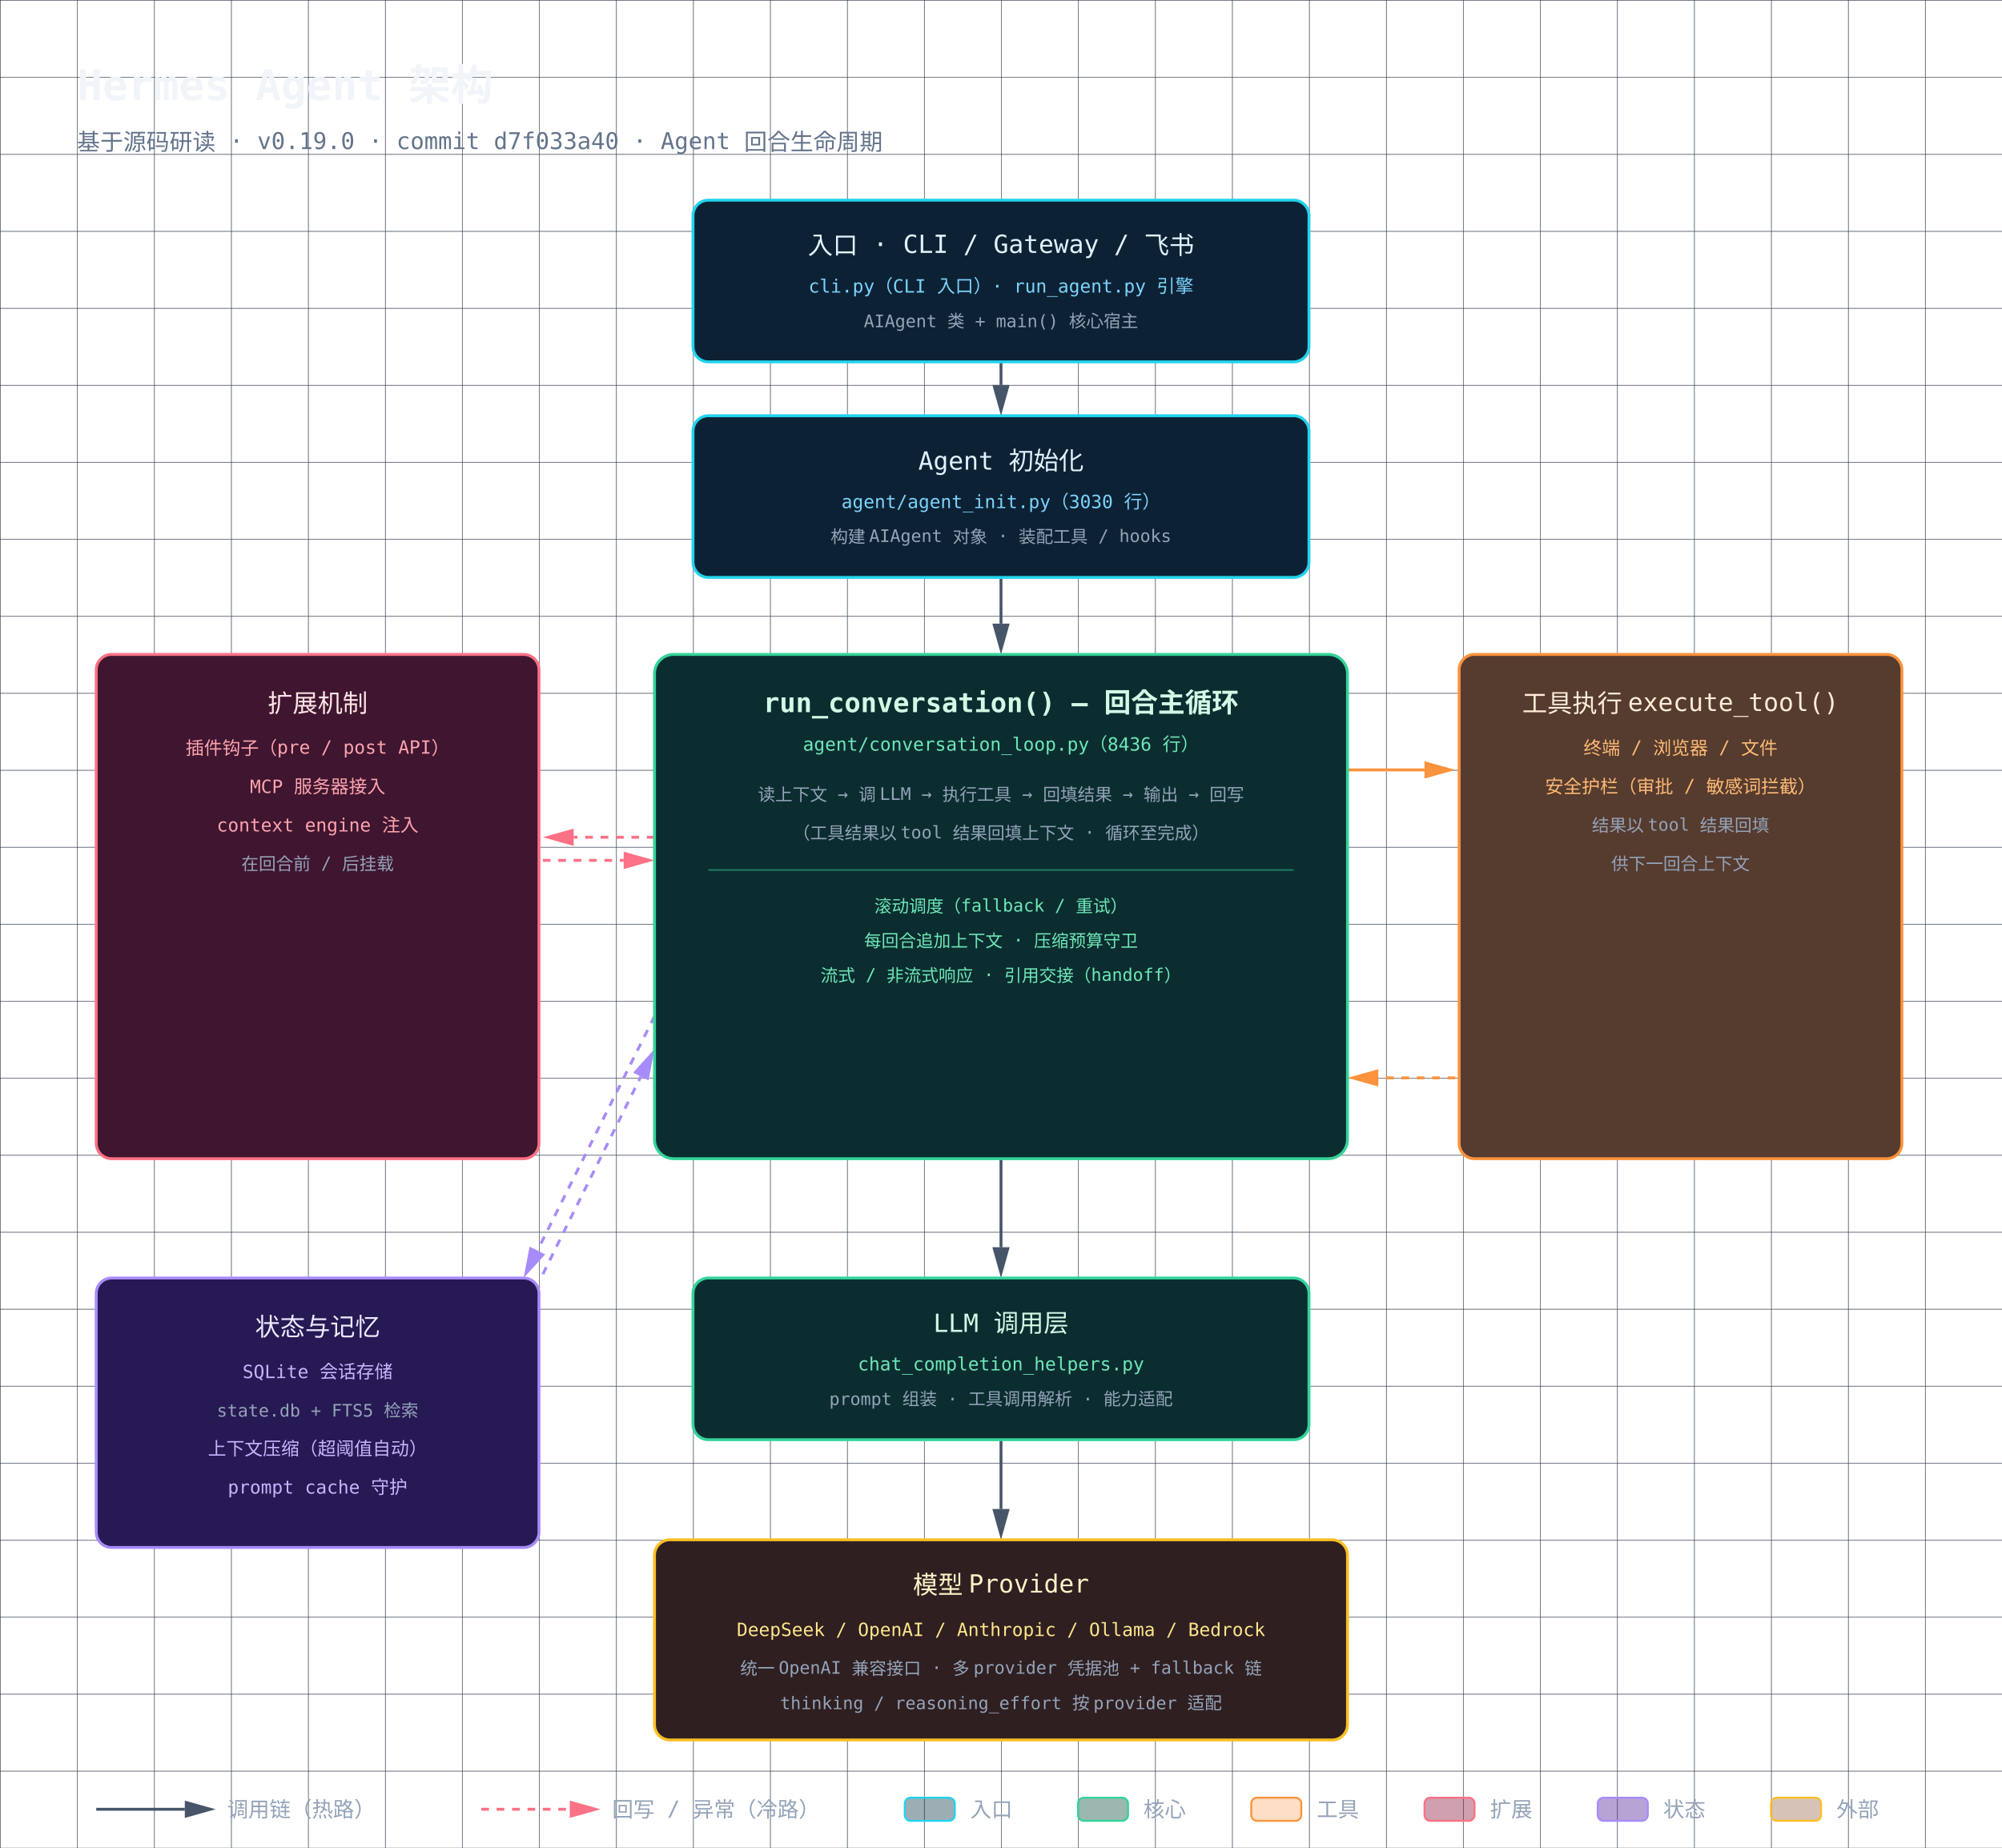
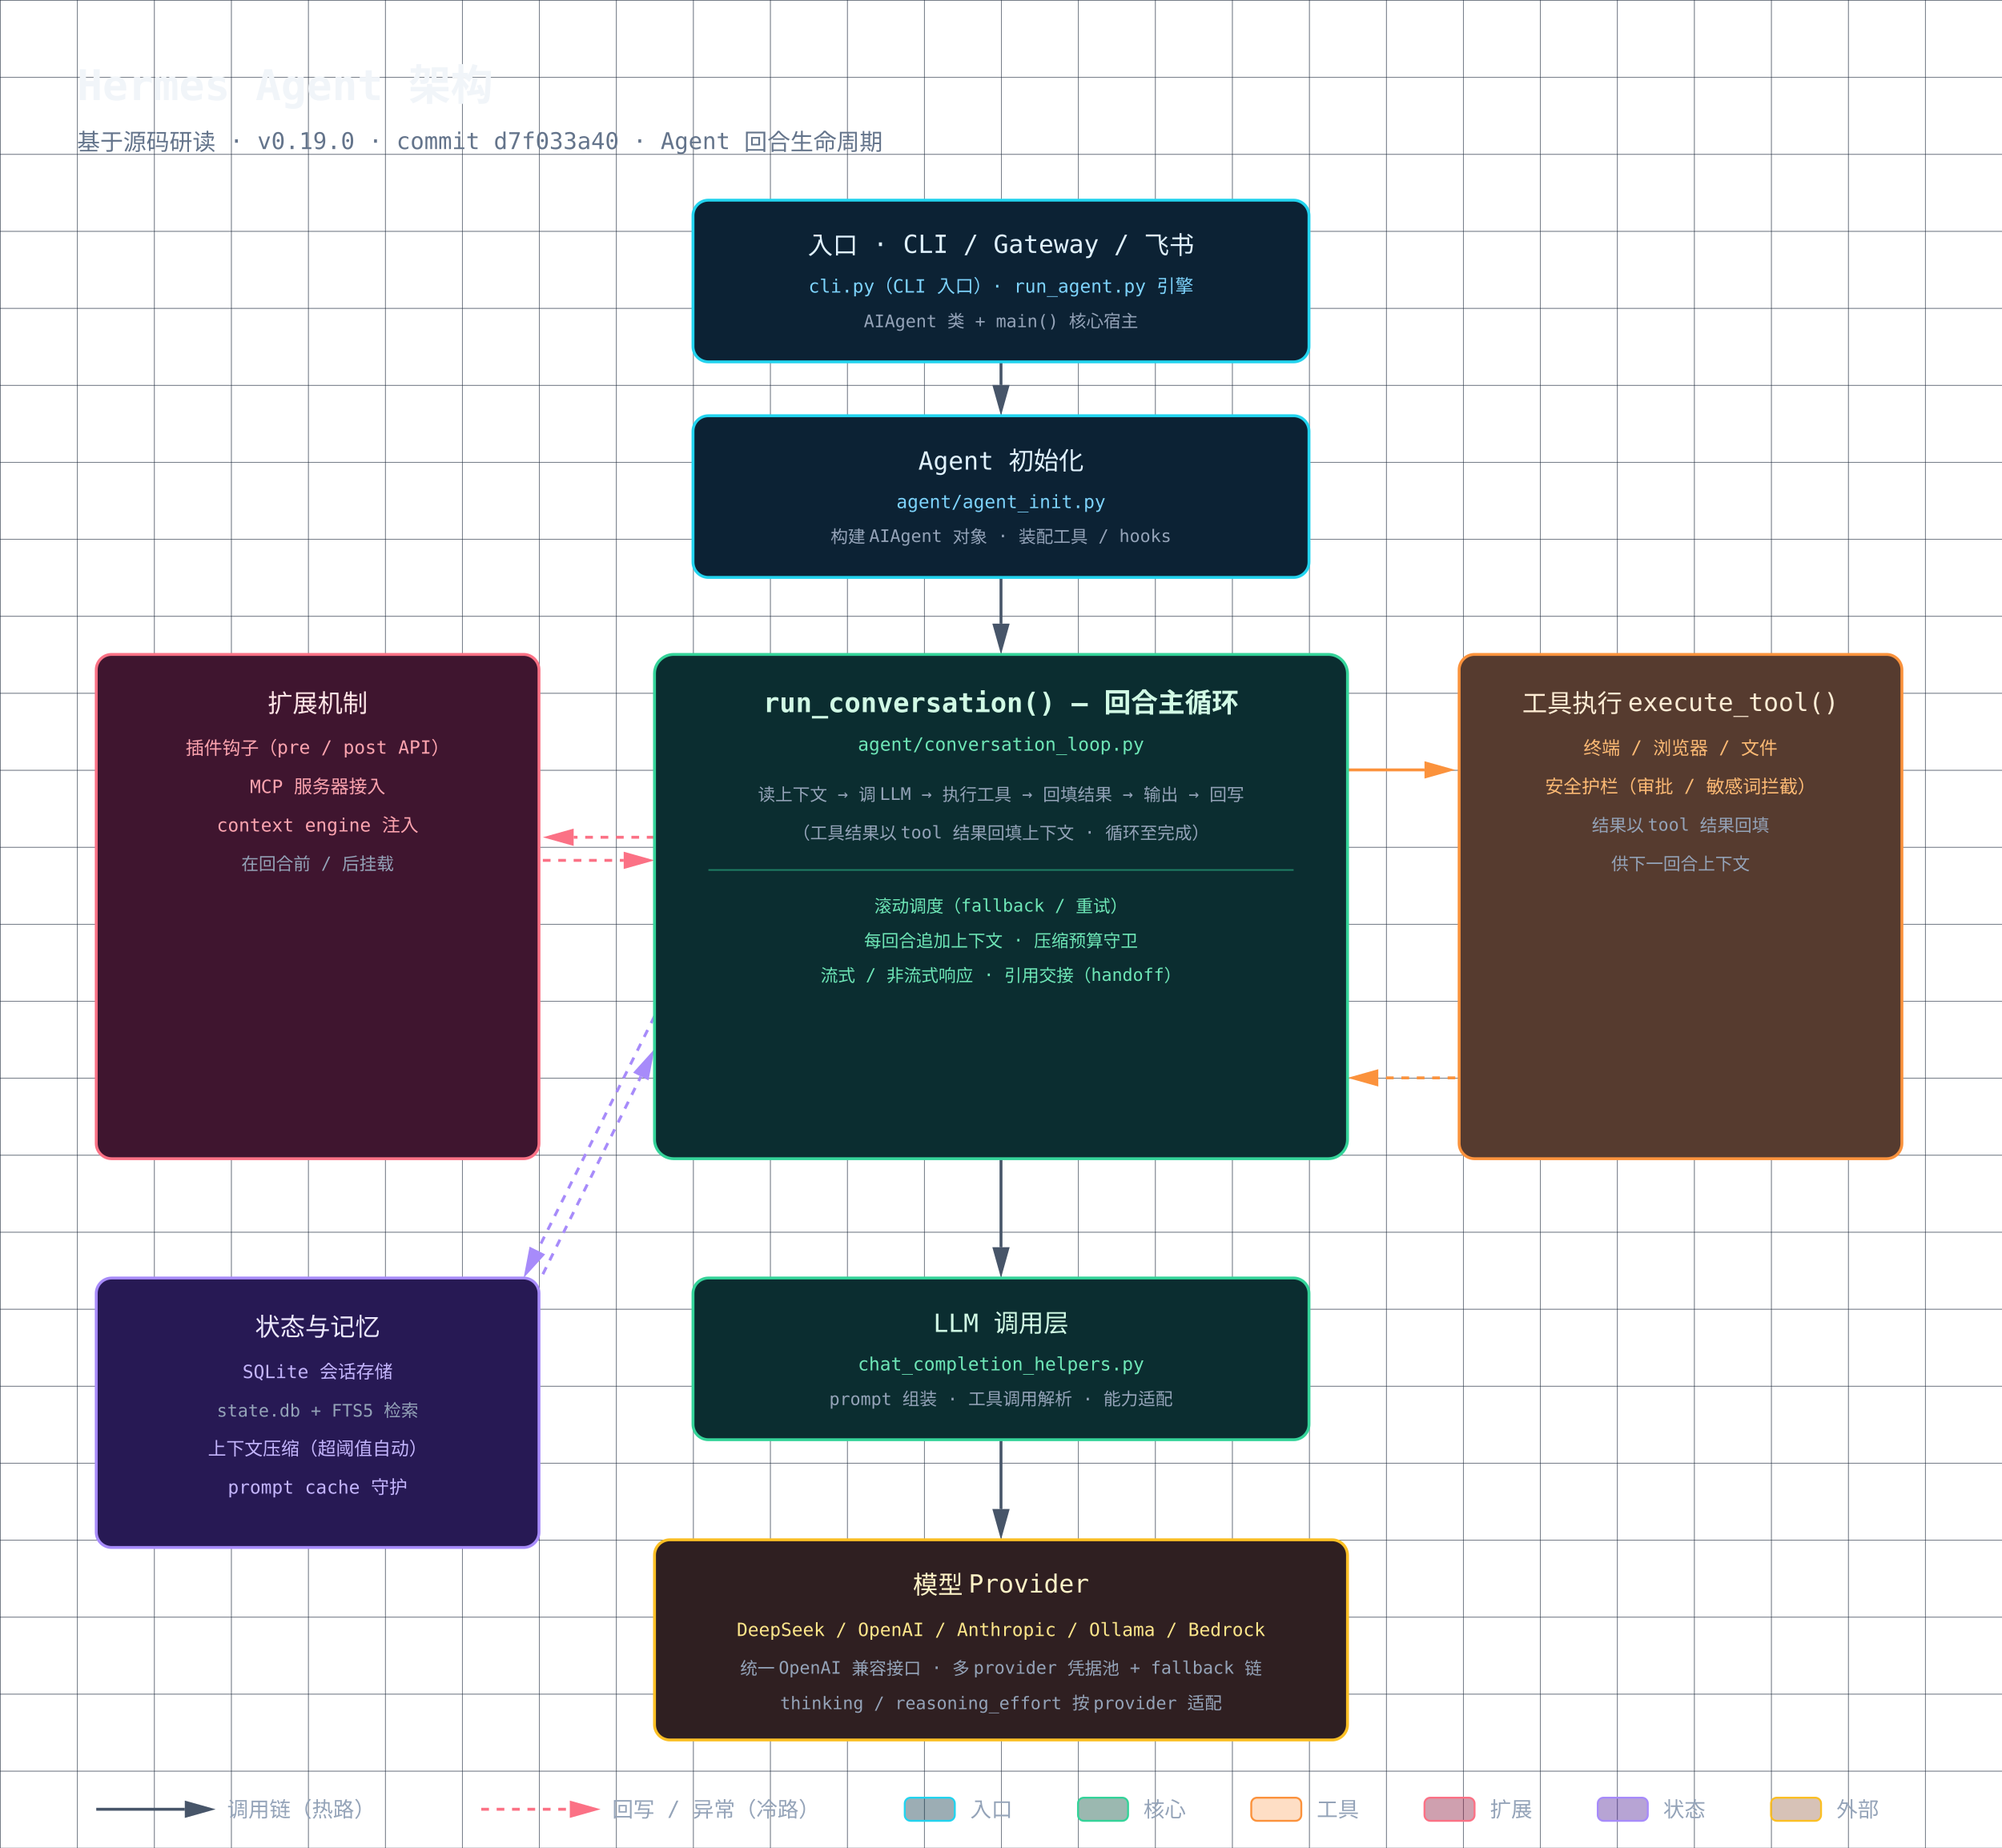
<svg xmlns="http://www.w3.org/2000/svg" viewBox="0 0 1040 960" font-family="'JetBrains Mono',ui-monospace,monospace">
  <defs>
    <pattern id="grid" width="40" height="40" patternUnits="userSpaceOnUse">
      <path d="M 40 0 L 0 0 0 40" fill="none" stroke="#1e293b" stroke-width="0.5" />
    </pattern>
    <marker id="arr" markerWidth="9" markerHeight="9" refX="7" refY="4" orient="auto">
      <path d="M0,0 L8,4 L0,8 z" fill="#475569" />
    </marker>
    <marker id="arrd" markerWidth="9" markerHeight="9" refX="7" refY="4" orient="auto">
      <path d="M0,0 L8,4 L0,8 z" fill="#fb7185" />
    </marker>
  </defs>
  <rect width="1040" height="1220" fill="url(#grid)" />
  <text x="40" y="52" font-size="22" font-weight="600" fill="#f1f5f9">Hermes Agent 架构</text>
  <text x="40" y="78" font-size="12" fill="#64748b">基于源码研读 · v0.19.0 · commit d7f033a40 · Agent 回合生命周期</text>
  <line x1="520" y1="188" x2="520.0" y2="200.0" stroke="#475569" stroke-width="1.5" />
  <polygon points="520.0,216.0 515.5,200.0 524.5,200.0" fill="#475569" />
  <line x1="520" y1="300" x2="520.0" y2="324.0" stroke="#475569" stroke-width="1.5" />
  <polygon points="520.0,340.0 515.5,324.0 524.5,324.0" fill="#475569" />
  <line x1="520" y1="602" x2="520.0" y2="648.0" stroke="#475569" stroke-width="1.5" />
  <polygon points="520.0,664.0 515.5,648.0 524.5,648.0" fill="#475569" />
  <line x1="520" y1="748" x2="520.0" y2="784.0" stroke="#475569" stroke-width="1.5" />
  <polygon points="520.0,800.0 515.5,784.0 524.5,784.0" fill="#475569" />
  <line x1="340" y1="435" x2="298.0" y2="435.0" stroke="#fb7185" stroke-width="1.5" stroke-dasharray="4,4" />
  <polygon points="282.0,435.0 298.0,430.5 298.0,439.5" fill="#fb7185" />
  <line x1="282" y1="447" x2="324.0" y2="447.0" stroke="#fb7185" stroke-width="1.5" stroke-dasharray="4,4" />
  <polygon points="340.0,447.0 324.0,451.5 324.0,442.5" fill="#fb7185" />
  <line x1="700" y1="400" x2="740.0" y2="400.0" stroke="#fb923c" stroke-width="1.5" />
  <polygon points="756.0,400.0 740.0,404.5 740.0,395.5" fill="#fb923c" />
  <line x1="756" y1="560" x2="716.0" y2="560.0" stroke="#fb923c" stroke-width="1.5" stroke-dasharray="4,4" />
  <polygon points="700.0,560.0 716.0,555.5 716.0,564.5" fill="#fb923c" />
  <line x1="340" y1="528" x2="279.2" y2="649.7" stroke="#a78bfa" stroke-width="1.5" stroke-dasharray="4,4" />
  <polygon points="272.0,664.0 275.1,647.7 283.2,651.7" fill="#a78bfa" />
  <line x1="282" y1="662" x2="332.9" y2="559.3" stroke="#a78bfa" stroke-width="1.5" stroke-dasharray="4,4" />
  <polygon points="340.0,545.0 336.9,561.3 328.9,557.3" fill="#a78bfa" />
  <g>
    <rect x="360" y="104" width="320" height="84" rx="8" fill="#0f172a" />
    <rect x="360" y="104" width="320" height="84" rx="8" fill="rgba(8,51,68,0.4)" stroke="#22d3ee" stroke-width="1.5" />
    <text x="520" y="132" font-size="13" fill="#e0f2fe" text-anchor="middle">入口 · CLI / Gateway / 飞书</text>
    <text x="520" y="152" font-size="9.5" fill="#7dd3fc" text-anchor="middle">cli.py（CLI 入口）· run_agent.py 引擎</text>
    <text x="520" y="170" font-size="9" fill="#94a3b8" text-anchor="middle">AIAgent 类 + main() 核心宿主</text>
  </g>
  <g>
    <rect x="360" y="216" width="320" height="84" rx="8" fill="#0f172a" />
    <rect x="360" y="216" width="320" height="84" rx="8" fill="rgba(8,51,68,0.4)" stroke="#22d3ee" stroke-width="1.5" />
    <text x="520" y="244" font-size="13" fill="#e0f2fe" text-anchor="middle">Agent 初始化</text>
-     <text x="520" y="264" font-size="9.5" fill="#7dd3fc" text-anchor="middle">agent/agent_init.py（3030 行）</text>
+     <text x="520" y="264" font-size="9.5" fill="#7dd3fc" text-anchor="middle">agent/agent_init.py</text>
    <text x="520" y="282" font-size="9" fill="#94a3b8" text-anchor="middle">构建 AIAgent 对象 · 装配工具 / hooks</text>
  </g>
  <g>
    <rect x="340" y="340" width="360" height="262" rx="10" fill="#0f172a" />
    <rect x="340" y="340" width="360" height="262" rx="10" fill="rgba(6,78,59,0.4)" stroke="#34d399" stroke-width="1.5" />
    <text x="520" y="370" font-size="14" font-weight="600" fill="#d1fae5" text-anchor="middle">run_conversation() — 回合主循环</text>
-     <text x="520" y="390" font-size="9.5" fill="#6ee7b7" text-anchor="middle">agent/conversation_loop.py（8436 行）</text>
+     <text x="520" y="390" font-size="9.5" fill="#6ee7b7" text-anchor="middle">agent/conversation_loop.py</text>
    <text x="520" y="416" font-size="9" fill="#94a3b8" text-anchor="middle">读上下文 → 调 LLM → 执行工具 → 回填结果 → 输出 → 回写</text>
    <text x="520" y="436" font-size="9" fill="#94a3b8" text-anchor="middle">（工具结果以 tool 结果回填上下文 · 循环至完成）</text>
    <line x1="368" y1="452" x2="672" y2="452" stroke="#34d399" stroke-width="0.8" opacity="0.5" />
    <text x="520" y="474" font-size="9" fill="#6ee7b7" text-anchor="middle">滚动调度（fallback / 重试）</text>
    <text x="520" y="492" font-size="9" fill="#6ee7b7" text-anchor="middle">每回合追加上下文 · 压缩预算守卫</text>
    <text x="520" y="510" font-size="9" fill="#6ee7b7" text-anchor="middle">流式 / 非流式响应 · 引用交接（handoff）</text>
  </g>
  <g>
    <rect x="360" y="664" width="320" height="84" rx="8" fill="#0f172a" />
    <rect x="360" y="664" width="320" height="84" rx="8" fill="rgba(6,78,59,0.4)" stroke="#34d399" stroke-width="1.5" />
    <text x="520" y="692" font-size="13" fill="#d1fae5" text-anchor="middle">LLM 调用层</text>
    <text x="520" y="712" font-size="9.5" fill="#6ee7b7" text-anchor="middle">chat_completion_helpers.py</text>
    <text x="520" y="730" font-size="9" fill="#94a3b8" text-anchor="middle">prompt 组装 · 工具调用解析 · 能力适配</text>
  </g>
  <g>
    <rect x="340" y="800" width="360" height="104" rx="8" fill="#0f172a" />
    <rect x="340" y="800" width="360" height="104" rx="8" fill="rgba(120,53,15,0.3)" stroke="#fbbf24" stroke-width="1.5" />
    <text x="520" y="828" font-size="13" fill="#fef3c7" text-anchor="middle">模型 Provider</text>
    <text x="520" y="850" font-size="9.5" fill="#fde68a" text-anchor="middle">DeepSeek / OpenAI / Anthropic / Ollama / Bedrock</text>
    <text x="520" y="870" font-size="9" fill="#94a3b8" text-anchor="middle">统一 OpenAI 兼容接口 · 多 provider 凭据池 + fallback 链</text>
    <text x="520" y="888" font-size="9" fill="#94a3b8" text-anchor="middle">thinking / reasoning_effort 按 provider 适配</text>
  </g>
  <g>
    <rect x="50" y="340" width="230" height="262" rx="8" fill="#0f172a" />
    <rect x="50" y="340" width="230" height="262" rx="8" fill="rgba(136,19,55,0.4)" stroke="#fb7185" stroke-width="1.5" />
    <text x="165" y="370" font-size="13" fill="#ffe4e6" text-anchor="middle">扩展机制</text>
    <text x="165" y="392" font-size="9.5" fill="#fda4af" text-anchor="middle">插件钩子（pre / post API）</text>
    <text x="165" y="412" font-size="9.5" fill="#fda4af" text-anchor="middle">MCP 服务器接入</text>
    <text x="165" y="432" font-size="9.5" fill="#fda4af" text-anchor="middle">context engine 注入</text>
    <text x="165" y="452" font-size="9" fill="#94a3b8" text-anchor="middle">在回合前 / 后挂载</text>
  </g>
  <g>
    <rect x="50" y="664" width="230" height="140" rx="8" fill="#0f172a" />
    <rect x="50" y="664" width="230" height="140" rx="8" fill="rgba(76,29,149,0.4)" stroke="#a78bfa" stroke-width="1.5" />
    <text x="165" y="694" font-size="13" fill="#ede9fe" text-anchor="middle">状态与记忆</text>
    <text x="165" y="716" font-size="9.5" fill="#c4b5fd" text-anchor="middle">SQLite 会话存储</text>
    <text x="165" y="736" font-size="9" fill="#94a3b8" text-anchor="middle">state.db + FTS5 检索</text>
    <text x="165" y="756" font-size="9.5" fill="#c4b5fd" text-anchor="middle">上下文压缩（超阈值自动）</text>
    <text x="165" y="776" font-size="9.5" fill="#c4b5fd" text-anchor="middle">prompt cache 守护</text>
  </g>
  <g>
    <rect x="758" y="340" width="230" height="262" rx="8" fill="#0f172a" />
    <rect x="758" y="340" width="230" height="262" rx="8" fill="rgba(251,146,60,0.3)" stroke="#fb923c" stroke-width="1.5" />
    <text x="873" y="370" font-size="13" fill="#ffedd5" text-anchor="middle">工具执行 execute_tool()</text>
    <text x="873" y="392" font-size="9.5" fill="#fdba74" text-anchor="middle">终端 / 浏览器 / 文件</text>
    <text x="873" y="412" font-size="9.5" fill="#fdba74" text-anchor="middle">安全护栏（审批 / 敏感词拦截）</text>
    <text x="873" y="432" font-size="9" fill="#94a3b8" text-anchor="middle">结果以 tool 结果回填</text>
    <text x="873" y="452" font-size="9" fill="#94a3b8" text-anchor="middle">供下一回合上下文</text>
  </g>
  <g font-size="11">
    <line x1="50" y1="940" x2="96.0" y2="940.0" stroke="#475569" stroke-width="1.5" />
    <polygon points="112.0,940.0 96.0,944.5 96.0,935.5" fill="#475569" />
    <text x="118" y="944" fill="#94a3b8">调用链（热路）</text>
    <line x1="250" y1="940" x2="296.0" y2="940.0" stroke="#fb7185" stroke-width="1.5" stroke-dasharray="4,4" />
    <polygon points="312.0,940.0 296.0,944.5 296.0,935.5" fill="#fb7185" />
    <text x="318" y="944" fill="#94a3b8">回写 / 异常（冷路）</text>
    <rect x="470" y="934" width="26" height="12" rx="3" fill="rgba(8,51,68,0.4)" stroke="#22d3ee" />
    <text x="504" y="944" fill="#94a3b8">入口</text>
    <rect x="560" y="934" width="26" height="12" rx="3" fill="rgba(6,78,59,0.4)" stroke="#34d399" />
    <text x="594" y="944" fill="#94a3b8">核心</text>
    <rect x="650" y="934" width="26" height="12" rx="3" fill="rgba(251,146,60,0.3)" stroke="#fb923c" />
    <text x="684" y="944" fill="#94a3b8">工具</text>
    <rect x="740" y="934" width="26" height="12" rx="3" fill="rgba(136,19,55,0.4)" stroke="#fb7185" />
    <text x="774" y="944" fill="#94a3b8">扩展</text>
    <rect x="830" y="934" width="26" height="12" rx="3" fill="rgba(76,29,149,0.4)" stroke="#a78bfa" />
    <text x="864" y="944" fill="#94a3b8">状态</text>
    <rect x="920" y="934" width="26" height="12" rx="3" fill="rgba(120,53,15,0.3)" stroke="#fbbf24" />
    <text x="954" y="944" fill="#94a3b8">外部</text>
  </g>
</svg>
